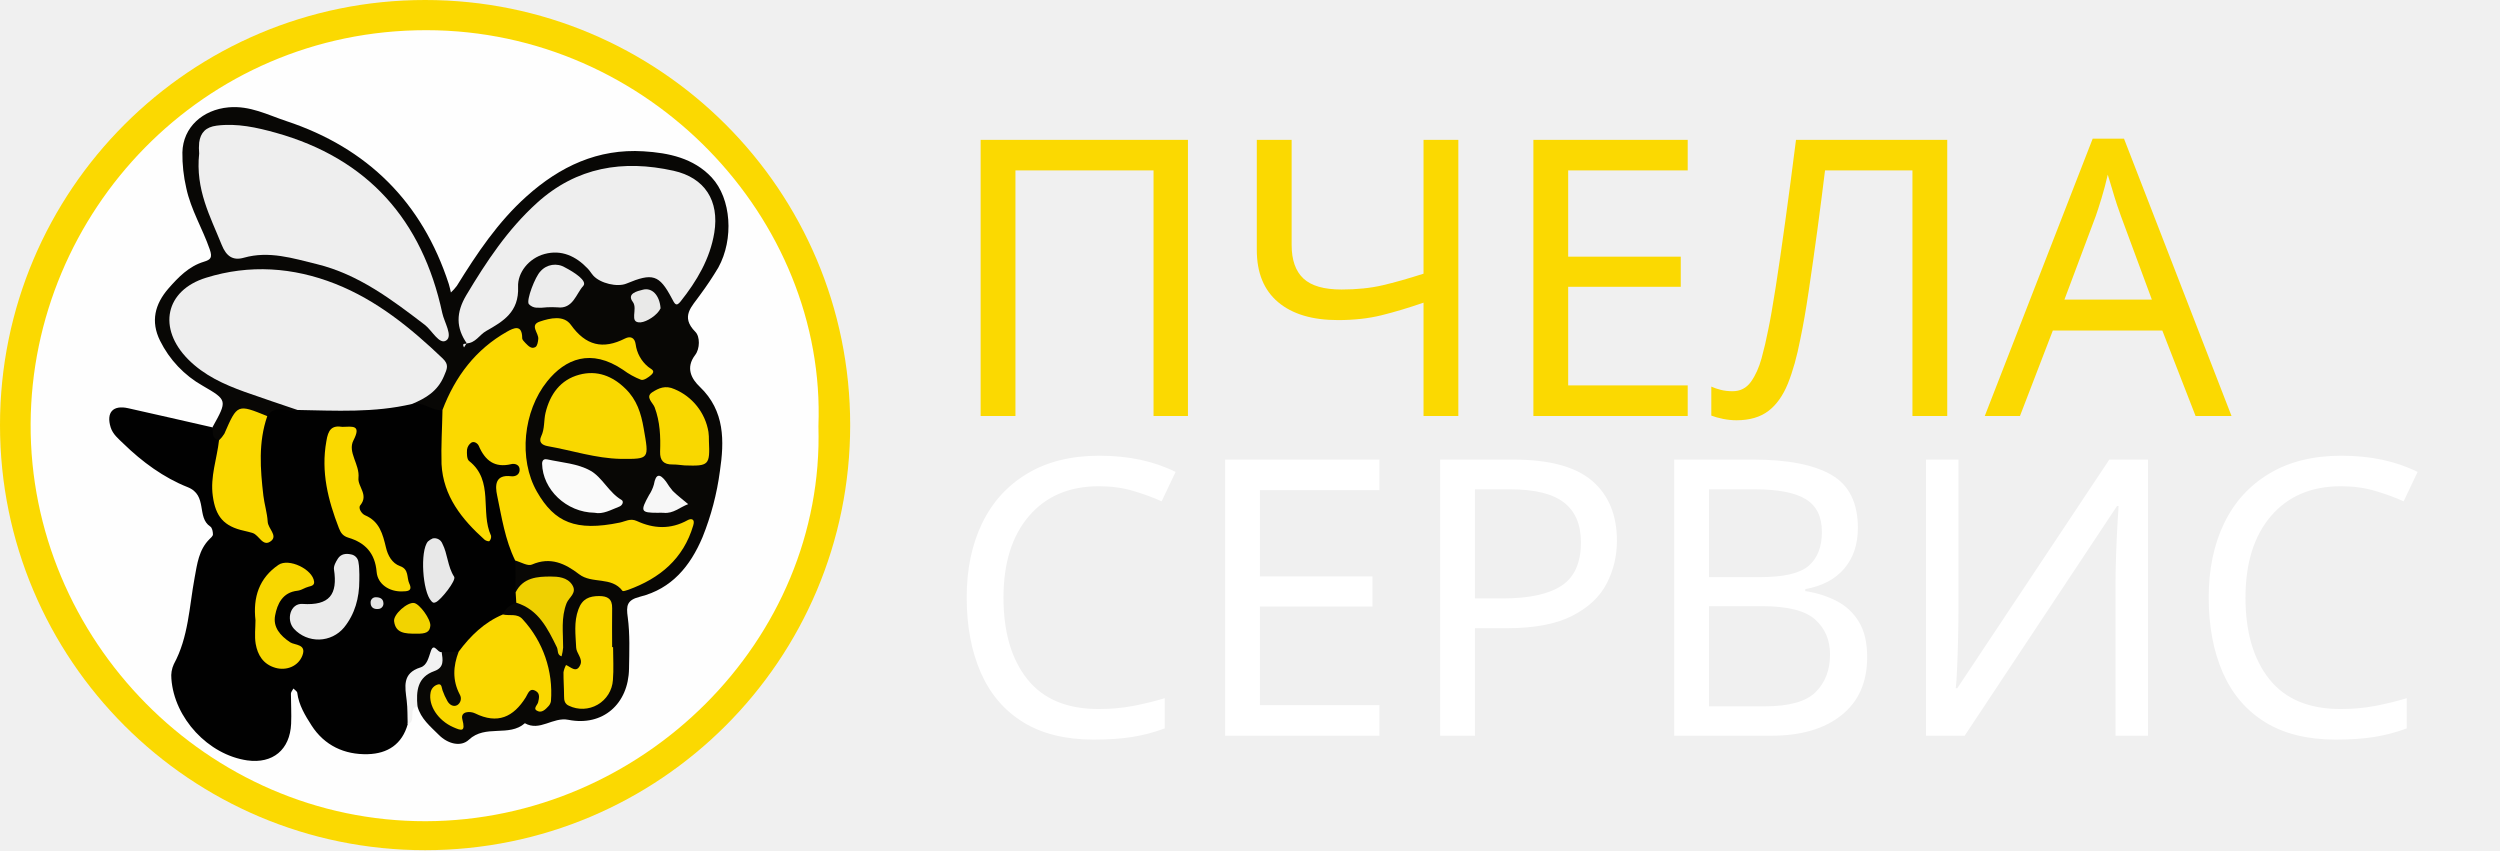
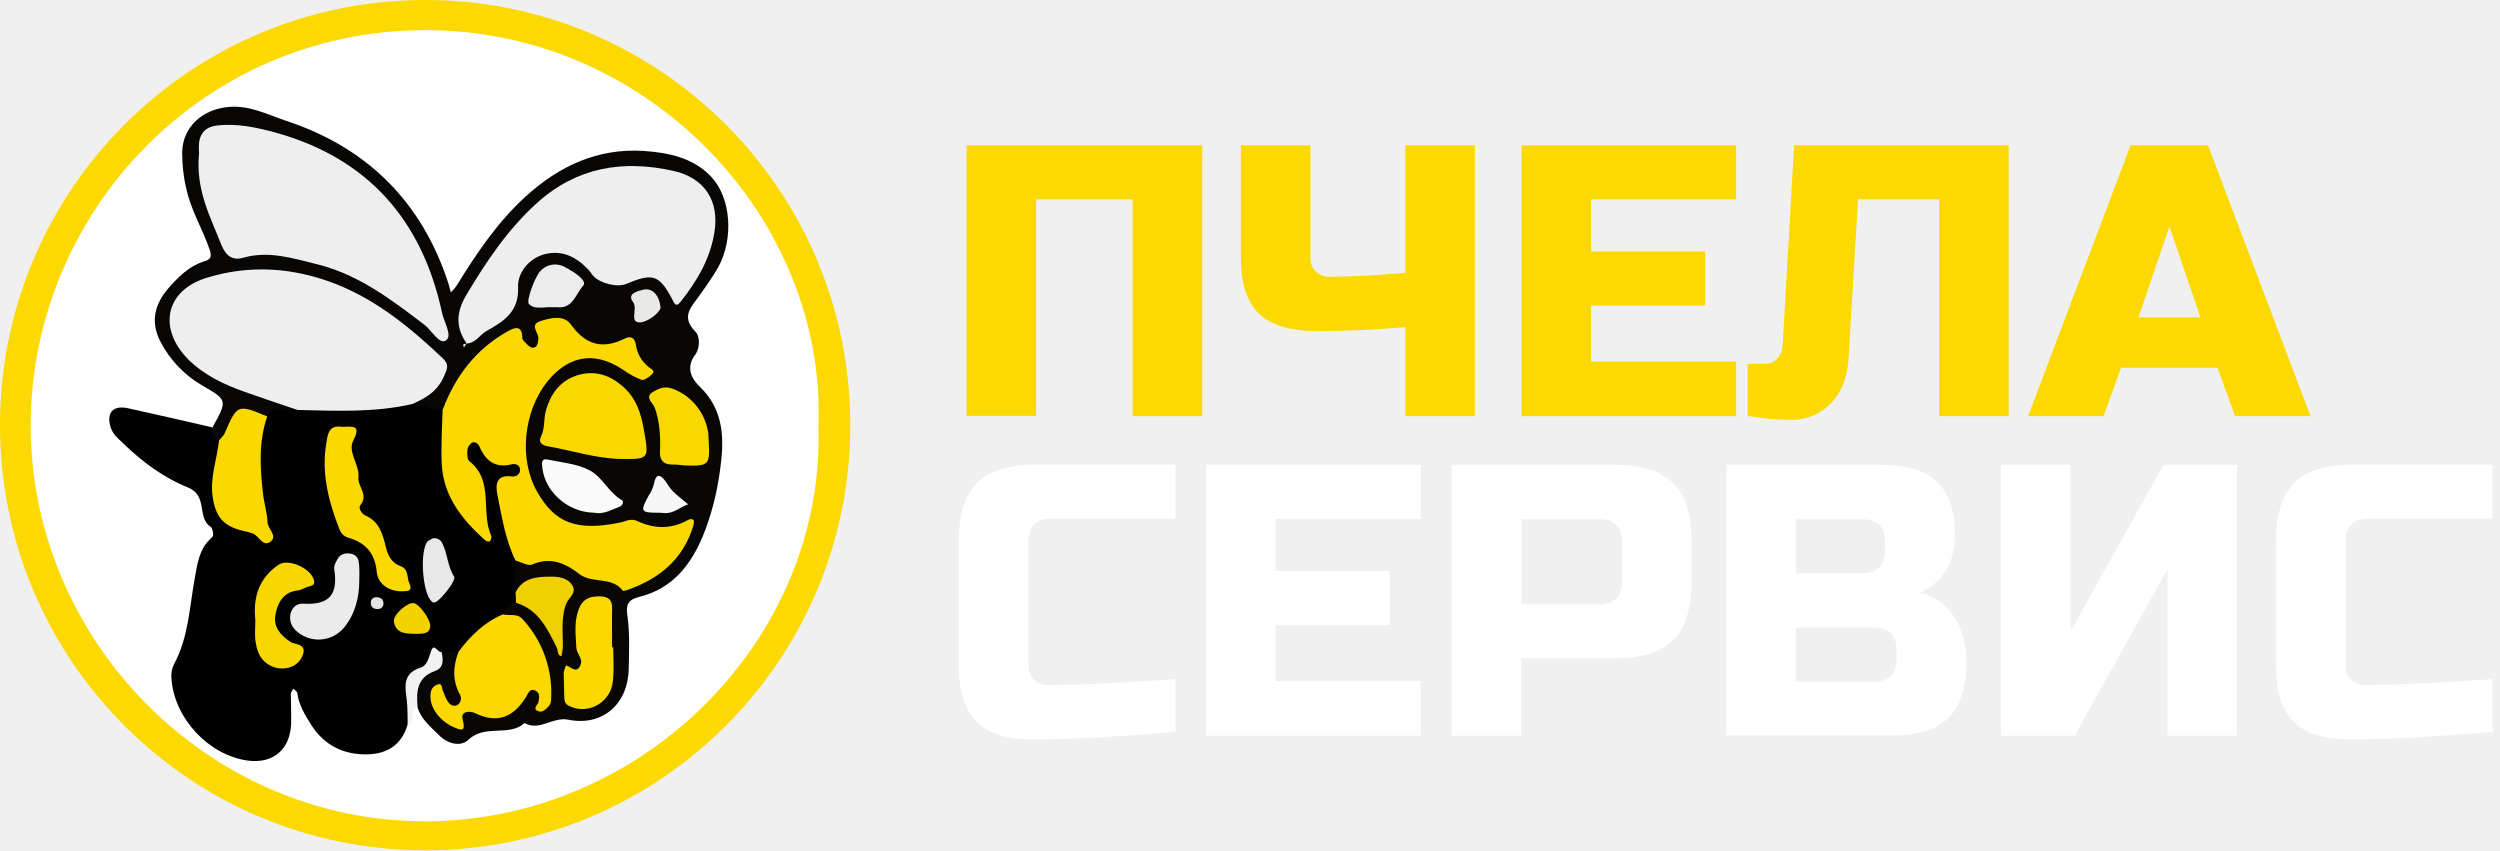
- <svg xmlns="http://www.w3.org/2000/svg" viewBox="0 0 887.93 301.96">
-   <defs>
-     <style>.cls-1,.cls-21{fill:#fbd901;}.cls-2{fill:#fefefe;}.cls-3{fill:#010101;}.cls-4{fill:#080705;}.cls-5{fill:#f2f2f2;}.cls-6{fill:#eee;}.cls-7{fill:#fbd900;}.cls-8{fill:#fad800;}.cls-9{fill:#fad900;}.cls-10{fill:#f8d700;}.cls-11{fill:#ebebeb;}.cls-12{fill:#efd001;}.cls-13{fill:#e8e8e8;}.cls-14{fill:#f2d300;}.cls-15{fill:#e3e3e3;}.cls-16{fill:#f9d800;}.cls-17{fill:#fafafa;}.cls-18{fill:#ececec;}.cls-19{fill:#f7f7f7;}.cls-20{fill:#e9e9e8;}.cls-21,.cls-22{font-size:137.38px;font-family:RussoOne-Regular, Russo One;}.cls-22{fill:#fff;}</style>
-   </defs>
-   <g id="Слой_2" data-name="Слой 2">
-     <circle class="cls-1" cx="150.98" cy="150.98" r="150.98" />
-     <path class="cls-2" d="M349.06,284c2.25,76-62.59,140.08-139.46,140.29C132,424.44,68.83,359.6,69.26,283.06c.42-75,61-139.76,140.55-139.72C289,143.38,351.92,210.41,349.06,284Z" transform="translate(-58.38 -132.62)" />
-     <path class="cls-3" d="M203.2,389.8c-2,7.17-7.14,10.48-14.14,10.68-8.35.25-15.45-3.1-20-10.16-2.23-3.48-4.56-7.24-5.1-11.64-.07-.55-.89-1-1.35-1.52-.32.6-.89,1.2-.9,1.81,0,3.57.23,7.15.07,10.72-.42,9.24-6.54,14.26-15.59,13-13.83-2-25.94-15-26.94-29a10,10,0,0,1,.87-5.18c5.23-9.61,5.46-20.37,7.39-30.74.91-4.89,1.48-9.87,5.26-13.65.5-.5,1.25-1.13,1.24-1.68,0-1-.27-2.36-.93-2.8-5-3.29-.82-11.14-8.06-14-8.5-3.37-16.11-8.95-22.79-15.45-1.77-1.72-3.78-3.3-4.56-5.83-1.6-5.24.82-7.95,6.19-6.76,10,2.23,20,4.54,30,6.81a8.07,8.07,0,0,1,3.82,5.09c1.09,4.29-.6,8.44-.73,12.67-.14,4.69.12,9.33,3.24,13.14,2.13,2.59,5.34,4.57,8.38,3.45,3.72-1.38,1.07-4.91.89-7.47-.8-11.19-3.9-22.57,3-33.08,3.49-3,7.84-2.62,12-3,13.13.18,26.23.06,39.25-1.93,4.33.18,8.46,1,11.88,3.88,3.66,4.62,2.67,10.13,2.69,15.36,0,7.7,1.75,14.76,6.35,21a20.08,20.08,0,0,0,3.36,4.1c1.23-1.62.08-3.27,0-4.9a28.82,28.82,0,0,0-4-13.09c-2-3.51-3.35-7.66.53-10.6,3.28-2.48,5.93.61,8.34,2.57s5.61,3,8.45,4.44c2.58,1.3,4.34,4.09,2,5.91-7.66,5.93-3.72,12.73-2.3,19.41.74,3.47,1.81,6.87,2.5,10.36a45.28,45.28,0,0,1,.4,9.8,16.72,16.72,0,0,1-1,4.78,18.69,18.69,0,0,1-4.83,6.19c-5.88,3.72-10.42,9.13-16.2,13a20.86,20.86,0,0,1-5.72,1.21C205.35,370.68,204.34,380.28,203.2,389.8Z" transform="translate(-58.38 -132.62)" />
-     <path class="cls-4" d="M164.05,278.23c-3.51,1-7.9-2.24-10.74,2.16-.34.11-.78.42-1,.3-6.85-3.65-9.81.17-12,6a3.25,3.25,0,0,1-4.16,2.27c-2.78-.55-2-2.84-2.28-4.64,5.26-9.47,5.33-9.58-3.48-14.68a37.41,37.41,0,0,1-15.16-16c-3.41-6.86-1.83-13,2.94-18.51,3.51-4,7.26-7.93,12.63-9.55,2.45-.74,3.08-1.47,2.07-4.4-2.53-7.34-6.67-14-8.33-21.76a53.53,53.53,0,0,1-1.38-12.67c.22-9,7.28-15.17,16.37-16,7.59-.71,13.95,2.69,20.53,4.87,28.82,9.54,48.28,28.81,57.72,57.88.32,1,.5,2,.75,3a17.24,17.24,0,0,0,2.11-2.35c7.13-11.51,14.61-22.73,24.82-31.85,11.82-10.58,25.3-16.95,41.49-15.94,8.94.55,17.76,2.4,24.19,9.27,7,7.55,7.93,21.89,2.38,32a116.57,116.57,0,0,1-6.51,9.76c-2.8,4.06-7.14,7.58-1.65,13.1,1.69,1.7,1.63,6-.07,8.2-3.55,4.65-1.22,8.59,1.63,11.3,9,8.57,8.7,19.44,7.16,29.9a96.78,96.78,0,0,1-6.17,23.49c-4.38,10.39-11,18.35-22.16,21.16-4.77,1.2-5,3.17-4.4,7.4.79,6,.54,12.13.44,18.2-.19,12.48-9.31,20.57-21.53,18.14-5.57-1.1-10.11,4.24-15.46,1.21-5.64,5-14,.32-19.9,5.87-2.84,2.67-7.5,1.46-10.65-1.72-3-3-6.42-5.74-7.59-10.14-3.18-5.41-2.42-9.77,3.33-12.93,2.53-1.39,3.51-4.19,5.24-6.32l6.09-.14c3,4.78,1,10.29,2.23,15.36.42,1.71-.56,3.37-2.1,4.56-1.92,1.46-5.57-.4-5.4,0,2.15,4.59,5,.55,7.69.52,7.91-.1,14.69-.6,21.14-6.93,5.51-5.42,6.46-4.56,3.36-12.9-2.24-6-7.28-9.38-11.24-13.79a6.68,6.68,0,0,1,4.77-4.12c7.83-2.13,10,4.63,13.72,8.84a5.72,5.72,0,0,1,.92,3,5.41,5.41,0,0,0-.16-2.71,27.11,27.11,0,0,1,.36-7.36c1.11-8.75-.48-10-9.1-7.07-2,.66-3.74,2.06-6,1.61,0-3.78-.07-7.57-.11-11.35,8.16-3.77,15.72-2,23.49,1.73,18.83,9.13,27.09,2.47,33.7-8.38.72-1.18,3.58-4-1.36-3.33-8.16,1.14-16.24-1-24.51-.3-14.94,1.27-25.68-6.62-28.05-19.06-4.13-21.67,2.37-38.37,16.88-43.88,6.68-2.54,12.58-.77,18.44,2.36,1.13.6,2.61,2.28,3.6.91.56-.79-1-3-2.3-3.19-8.69-1.58-17.5-2.66-24.71-8.53-.48-.39-1.9-.21-2,.16-3.13,13.6-14.81.25-21.12,6.89s-10.87,13.95-16,21.17c-.36.5-1.25.34-2,0-3.8.27-6.83-3.26-10.79-2.17,9-14.69,9-14.71-5.78-26.53-15.65-12.5-33.16-19.53-53.56-18a35.86,35.86,0,0,0-6.39.64c-7,1.84-14.62,3.52-16.47,11.76-2,8.66,3.93,14,10.31,18.42,7.15,4.92,15.47,7.29,23.57,10.15C159.4,273.58,164.11,272.91,164.05,278.23Z" transform="translate(-58.38 -132.62)" />
-     <path class="cls-5" d="M215.25,364.21c.4,2.74,1,5.48-2.6,6.76-6.07,2.16-6.48,7.13-6,12.49-3.54.81-.15,5.42-3.48,6.34-.1-2.78,0-5.58-.34-8.33-.57-4.9-1.73-9.73,4.92-11.81,2.34-.73,2.85-3.52,3.69-5.9C212.54,360.7,213.86,364.66,215.25,364.21Z" transform="translate(-58.38 -132.62)" />
-     <path class="cls-6" d="M164.05,278.23c-6.25-2.14-12.52-4.19-18.74-6.42-7.37-2.65-14.45-5.86-20.1-11.55-10.92-11-8.19-24.5,6.37-29,15.4-4.8,30.88-3.74,45.84,2.15,14.76,5.82,26.83,15.68,38.19,26.52,2.34,2.24,1.57,3.65.45,6.3-2.28,5.37-6.46,7.83-11.31,9.86C191.32,279.27,177.67,278.48,164.05,278.23Z" transform="translate(-58.38 -132.62)" />
-     <path class="cls-7" d="M215.54,278.22c4.51-11.85,11.74-21.49,22.92-27.8,2.39-1.35,5.38-2.74,5.39,2.31,0,.58.69,1.22,1.16,1.73,1,1,2.09,2.26,3.54,1.42.67-.39.91-1.8,1-2.79.31-2.11-3.26-5,.58-6.27,3.64-1.23,8.46-2.35,11,1.16,5.3,7.41,11.38,8.85,19.24,4.87,2-1,3.44-.24,3.77,2a12.51,12.51,0,0,0,4.47,8.08c1.06.87,2.74,1.3,1.09,2.83-1,.9-2.69,2.06-3.63,1.75a27.19,27.19,0,0,1-6.38-3.53c-11.43-7.73-20.54-3.92-27,4.13-8.43,10.49-10.27,27.54-3.57,39.21,6.23,10.85,13.72,14.14,29.43,10.9,2-.42,3.68-1.62,6-.56,6,2.77,12,3.07,18.06-.29,1.16-.65,2.73-.58,2,1.83-3.5,11.93-11.9,18.85-23.14,22.92-.65.23-1.79.6-2,.35-3.91-5.19-10.81-2.37-15.41-5.9-4.92-3.78-10.18-6.31-16.76-3.43-1.49.65-3.93-.9-5.94-1.44-3.59-7.31-4.78-15.32-6.42-23.15-.73-3.46-.78-7.48,5-6.78,1.39.17,2.94-.47,3-2.2.11-1.92-1.74-2.4-2.9-2.12-6,1.46-9.38-1.27-11.62-6.48-.35-.82-1.61-1.79-2.67-1.12a3.64,3.64,0,0,0-1.5,2.5c-.08,1.35-.08,3.35.74,4,8.93,7,3.87,18.12,7.8,26.56a2.27,2.27,0,0,1-.59,1.89c-.18.2-1.28-.1-1.69-.47-8.09-7.26-14.71-15.48-15.31-26.88C215,291,215.43,284.62,215.54,278.22Z" transform="translate(-58.38 -132.62)" />
-     <path class="cls-8" d="M237,350.86c2.33.59,5.08-.5,7,1.7a38.41,38.41,0,0,1,10.06,29.08,3.35,3.35,0,0,1-.94,1.86c-.95,1.05-2.21,2.27-3.61,1.74-2.16-.81-.25-2.11,0-3.2.33-1.4.71-3-.67-3.89-2.34-1.52-2.88.77-3.72,2.14-4.36,7-10,9.65-18,5.7-1.76-.87-5.28-.77-4.53,2.11,1.2,4.58-.25,4.11-3.28,2.77-5.32-2.36-8.87-7.66-8-12.27a3.56,3.56,0,0,1,2.8-2.92c1.18-.18,1.14,1.23,1.44,2.13a23.22,23.22,0,0,0,1.73,3.8c.76,1.36,2.15,2.18,3.49,1.46a2.77,2.77,0,0,0,.91-3.77c-2.66-5.05-2.37-10.1-.39-15.23C225.5,358.4,230.42,353.63,237,350.86Z" transform="translate(-58.38 -132.62)" />
-     <path class="cls-9" d="M136.17,289a11.21,11.21,0,0,0,1.9-2.34c4.61-10.57,4.59-10.58,15.24-6.24-3.22,9.27-2.48,18.83-1.39,28.23.35,3,1.36,6.15,1.54,9.29.13,2.4,3.54,4.84,1.28,6.76-3,2.5-4.28-2.09-6.67-2.78-1-.29-2-.56-3-.78-7.18-1.58-10.13-5.05-11.11-12.36C133,301.93,135.44,295.56,136.17,289Z" transform="translate(-58.38 -132.62)" />
-     <path class="cls-9" d="M180,284.23c3.65-.11,6.78-.75,3.92,4.79-2.18,4.21,2.3,8.55,1.78,13.34-.34,3.07,3.71,6,.67,9.68-.93,1.13.59,3.13,1.61,3.56,5.23,2.21,6.34,6.71,7.5,11.54.64,2.71,2.1,5.53,5,6.55,3.22,1.13,2.29,4.08,3.27,6.17,1.37,2.89-1,2.76-2.6,2.81-4.46.13-8.65-2.54-9-6.94-.57-6.7-4.12-10.37-10-12.13-2-.61-2.74-1.7-3.41-3.42-3.84-9.94-6.41-19.93-4.45-30.82C174.92,285.3,176.17,283.6,180,284.23Z" transform="translate(-58.38 -132.62)" />
-     <path class="cls-10" d="M149.12,352.92c-.93-8.19,1.31-15,8.16-19.67,3.65-2.51,12.15,1.54,12.66,5.94.15,1.25-.82,1.54-1.91,1.8-1.37.33-2.62,1.29-4,1.44-5.33.58-7.17,4.72-7.94,8.81s1.74,7.11,5.36,9.51c1.59,1.05,5.89.58,4.34,4.67-1.43,3.8-5.64,5.55-9.66,4.37-4.29-1.27-6.25-4.54-6.94-8.5C148.73,358.52,149.12,355.6,149.12,352.92Z" transform="translate(-58.38 -132.62)" />
-     <path class="cls-11" d="M186,338.79c0,6.15-1.54,11.91-5.44,16.72a11.82,11.82,0,0,1-17.76.46c-2.92-3.22-1.28-9.14,3-8.85,9.67.65,12.55-3.4,11.2-12.25-.18-1.2.66-2.72,1.39-3.85,1.07-1.65,2.81-1.91,4.69-1.49a3.2,3.2,0,0,1,2.63,2.89,13.49,13.49,0,0,1,.23,2.11C186.06,336,186,337.37,186,338.79Z" transform="translate(-58.38 -132.62)" />
-     <path class="cls-12" d="M241.52,343c2.61-5.28,7.81-5.63,12.5-5.61,2.4,0,5.84.18,7.62,3s-1.16,4.37-2,6.4c-2.07,5.22-1.22,10.53-1.25,15.83a17.8,17.8,0,0,1-.55,3.11c-1.69-.51-1.15-2.13-1.68-3.22-3.27-6.65-6.5-13.38-14.41-15.82Z" transform="translate(-58.38 -132.62)" />
-     <path class="cls-13" d="M212.07,323.85a3,3,0,0,1,3.42,1.84c1.93,3.72,1.83,8.14,4.2,11.79.81,1.25-4.61,8.12-6.46,9-.88.4-1.07.24-1.66-.38-3.13-3.28-4.07-17.82-1.2-21.17A6.35,6.35,0,0,1,212.07,323.85Z" transform="translate(-58.38 -132.62)" />
-     <path class="cls-14" d="M206.12,357.69c-3.94,0-7.24-.16-7.77-4.44-.29-2.44,4.75-6.87,7.12-6.46,2,.35,5.94,5.82,5.75,8.08S209.69,357.78,206.12,357.69Z" transform="translate(-58.38 -132.62)" />
-     <path class="cls-15" d="M194.57,347a1.9,1.9,0,0,1-1.92,1.91c-1.53.15-2.66-.58-2.64-2.28a1.8,1.8,0,0,1,1.83-1.89C193.2,344.75,194.56,345.15,194.57,347Z" transform="translate(-58.38 -132.62)" />
-     <path class="cls-6" d="M129.12,187.14a20.87,20.87,0,0,1,0-3.9c.49-3.54,2.35-5.5,6.24-6,7.26-.92,14.28.67,21,2.54,32.67,9.14,52,31,59.1,64,.71,3.32,3.84,8.16,1.4,9.77s-5-3.52-7.56-5.52c-11.77-9-23.64-18-38.39-21.6-8.47-2.06-16.95-4.81-25.93-2.27-3.83,1.09-6.2-.45-7.86-4.57C133.1,209.54,127.74,200,129.12,187.14Z" transform="translate(-58.38 -132.62)" />
-     <path class="cls-6" d="M224.32,254.78c-4.07-5.72-4-11.13-.3-17.36,7.13-11.9,14.66-23.3,25.06-32.72,14.16-12.81,30.63-15.4,48.49-11.44,11.15,2.47,16.35,10.66,14.51,22-1.51,9.28-6.22,17.2-12,24.46-1.61,2-2.08.76-3.11-1.17-4.46-8.44-6.84-9.06-16.09-5.21-3.24,1.35-9.28-.07-11.77-2.82-.71-.78-1.24-1.75-2-2.52-4.19-4.41-9.31-6.79-15.31-5.17-5.69,1.54-9.62,6.69-9.41,11.64.38,9-5.33,12.3-11.34,15.71-2.41,1.36-3.79,4.33-7,4.39Z" transform="translate(-58.38 -132.62)" />
-     <path class="cls-16" d="M278.81,295.6c-8.85-.18-17.24-3-25.85-4.51-2.1-.38-3.36-1.42-2.34-3.56,1.27-2.68.86-5.59,1.52-8.3,1.59-6.57,5.25-11.72,12-13.53,6.29-1.68,11.79.45,16.41,5,4,3.89,5.52,8.66,6.45,14.08C288.9,295.72,289.19,295.67,278.81,295.6Z" transform="translate(-58.38 -132.62)" />
-     <path class="cls-8" d="M276.13,362.47c0,3.91.26,7.83-.06,11.71a10.91,10.91,0,0,1-15.63,9.1c-1.48-.66-1.74-1.88-1.72-3.41,0-2.83-.23-5.67-.2-8.51a8.39,8.39,0,0,1,.9-2.55c1.75.72,3.76,3.11,5.11-.17.87-2.12-1.42-4-1.51-6-.19-4.54-.89-9.07.81-13.63,1.39-3.76,3.86-4.67,7.34-4.69,3,0,4.69,1,4.63,4.3-.09,4.61,0,9.23,0,13.84Z" transform="translate(-58.38 -132.62)" />
-     <path class="cls-16" d="M301.51,297.92c-1.42-.11-2.84-.35-4.26-.33-3.13.05-4.52-1.39-4.42-4.52.19-5.36,0-10.61-1.94-15.8-.57-1.55-3.46-3.65-.85-5.33,2.21-1.42,4.62-2.61,7.92-1.1A20,20,0,0,1,310,286a21.38,21.38,0,0,1,.17,3.21C310.56,297.84,310.18,298.22,301.51,297.92Z" transform="translate(-58.38 -132.62)" />
-     <path class="cls-17" d="M269.52,314.73c-10-.14-18.42-8.26-18.6-17.41,0-1.57,1-1.74,1.85-1.54,5.17,1.14,10.82,1.48,15.28,4,4.27,2.36,6.52,7.74,11.08,10.4.89.52.36,1.92-.78,2.37C275.4,313.68,272.56,315.39,269.52,314.73Z" transform="translate(-58.38 -132.62)" />
-     <path class="cls-18" d="M252.66,241.76a21.33,21.33,0,0,1-3.81.14,4,4,0,0,1-2.66-1.29c-.95-1.42,2.29-9.78,4.15-11.62a6.87,6.87,0,0,1,8.75-1.36c3.06,1.58,8.11,4.76,6.42,6.57-2.47,2.65-3.61,8.31-9.17,7.58A31.36,31.36,0,0,0,252.66,241.76Z" transform="translate(-58.38 -132.62)" />
-     <path class="cls-19" d="M292,314.75c-6.07,0-6.29-.52-3.1-6.3a13.21,13.21,0,0,0,1.72-3.73c.69-3.93,2.1-4,4.32-1.05a28.19,28.19,0,0,0,2.39,3.33c1.72,1.67,3.64,3.13,5.47,4.68-2.89,1.05-5.3,3.45-8.7,3.08A18.38,18.38,0,0,0,292,314.75Z" transform="translate(-58.38 -132.62)" />
-     <path class="cls-20" d="M293,242.12c-1.09,2.42-4.91,4.84-7.13,5-4.28.23-.82-4.75-2.74-7.28-2.23-2.95,1.56-3.83,3.64-4.34C289.9,234.71,292.63,237.35,293,242.12Z" transform="translate(-58.38 -132.62)" />
-     <path class="cls-6" d="M224.12,254.55l-.93,1.46c-.82-1.5.18-1.34,1.13-1.23Z" transform="translate(-58.38 -132.62)" />
-     <text class="cls-21" transform="translate(334.97 147.75)">ПЧЕЛА</text>
-     <text class="cls-22" transform="translate(334.97 261.31)">СЕРВИС</text>
+ <svg xmlns="http://www.w3.org/2000/svg" version="1.1" id="Слой_1" x="0px" y="0px" viewBox="0 0 887.9 302" style="enable-background:new 0 0 887.9 302;" xml:space="preserve">
+   <style type="text/css">
+ 	.st0{fill:#FBD901;}
+ 	.st1{fill:#FEFEFE;}
+ 	.st2{fill:#010101;}
+ 	.st3{fill:#080705;}
+ 	.st4{fill:#F2F2F2;}
+ 	.st5{fill:#EEEEEE;}
+ 	.st6{fill:#FBD900;}
+ 	.st7{fill:#FAD800;}
+ 	.st8{fill:#FAD900;}
+ 	.st9{fill:#F8D700;}
+ 	.st10{fill:#EBEBEB;}
+ 	.st11{fill:#EFD001;}
+ 	.st12{fill:#E8E8E8;}
+ 	.st13{fill:#F2D300;}
+ 	.st14{fill:#E3E3E3;}
+ 	.st15{fill:#F9D800;}
+ 	.st16{fill:#FAFAFA;}
+ 	.st17{fill:#ECECEC;}
+ 	.st18{fill:#F7F7F7;}
+ 	.st19{fill:#E9E9E8;}
+ 	.st20{enable-background:new    ;}
+ 	.st21{fill:#FFFFFF;}
+ </style>
+   <g>
+     <g>
+       <circle class="st0" cx="151" cy="151" r="151" />
+     </g>
+     <g>
+       <path class="st1" d="M290.7,151.4c2.3,76-62.6,140.1-139.5,140.3C73.6,291.8,10.5,227,10.9,150.4c0.4-75,61-139.8,140.5-139.7    C230.6,10.8,293.5,77.8,290.7,151.4z" />
+     </g>
+     <g>
+       <path class="st2" d="M144.8,257.2c-2,7.2-7.1,10.5-14.1,10.7c-8.4,0.3-15.4-3.1-20-10.2c-2.2-3.5-4.6-7.2-5.1-11.6    c-0.1-0.5-0.9-1-1.4-1.5c-0.3,0.6-0.9,1.2-0.9,1.8c0,3.6,0.2,7.1,0.1,10.7c-0.4,9.2-6.5,14.3-15.6,13c-13.8-2-25.9-15-26.9-29    c-0.2-1.8,0.1-3.6,0.9-5.2c5.2-9.6,5.5-20.4,7.4-30.7c0.9-4.9,1.5-9.9,5.3-13.6c0.5-0.5,1.3-1.1,1.2-1.7c0-1-0.3-2.4-0.9-2.8    c-5-3.3-0.8-11.1-8.1-14c-8.5-3.4-16.1-9-22.8-15.5c-1.8-1.7-3.8-3.3-4.6-5.8c-1.6-5.2,0.8-8,6.2-6.8c10,2.2,20,4.5,30,6.8    c1.9,1.1,3.3,2.9,3.8,5.1c1.1,4.3-0.6,8.4-0.7,12.7c-0.1,4.7,0.1,9.3,3.2,13.1c2.1,2.6,5.3,4.6,8.4,3.5c3.7-1.4,1.1-4.9,0.9-7.5    c-0.8-11.2-3.9-22.6,3-33.1c3.5-3,7.8-2.6,12-3c13.1,0.2,26.2,0.1,39.3-1.9c4.3,0.2,8.5,1,11.9,3.9c3.7,4.6,2.7,10.1,2.7,15.4    c0,7.7,1.8,14.8,6.4,21c0.9,1.5,2.1,2.9,3.4,4.1c1.2-1.6,0.1-3.3,0-4.9c-0.3-4.6-1.6-9.1-4-13.1c-2-3.5-3.4-7.7,0.5-10.6    c3.3-2.5,5.9,0.6,8.3,2.6s5.6,3,8.4,4.4c2.6,1.3,4.3,4.1,2,5.9c-7.7,5.9-3.7,12.7-2.3,19.4c0.7,3.5,1.8,6.9,2.5,10.4    c0.5,3.2,0.6,6.5,0.4,9.8c-0.1,1.6-0.4,3.2-1,4.8c-1.2,2.4-2.8,4.5-4.8,6.2c-5.9,3.7-10.4,9.1-16.2,13c-1.8,0.7-3.8,1.1-5.7,1.2    C147,238.1,146,247.7,144.8,257.2z" />
+     </g>
+     <g>
+       <path class="st3" d="M105.7,145.6c-3.5,1-7.9-2.2-10.7,2.2c-0.3,0.1-0.8,0.4-1,0.3c-6.9-3.6-9.8,0.2-12,6c-0.5,1.7-2.2,2.8-4,2.3    c-0.1,0-0.1,0-0.2-0.1c-2.8-0.5-2-2.8-2.3-4.6c5.3-9.5,5.3-9.6-3.5-14.7c-6.5-3.7-11.8-9.3-15.2-16c-3.4-6.9-1.8-13,2.9-18.5    c3.5-4,7.3-7.9,12.6-9.6c2.4-0.7,3.1-1.5,2.1-4.4c-2.5-7.3-6.7-14-8.3-21.8c-1-4.2-1.4-8.4-1.4-12.7c0.2-9,7.3-15.2,16.4-16    c7.6-0.7,13.9,2.7,20.5,4.9c28.8,9.5,48.3,28.8,57.7,57.9c0.3,1,0.5,2,0.8,3c0.8-0.7,1.5-1.5,2.1-2.4    c7.1-11.5,14.6-22.7,24.8-31.9c11.8-10.6,25.3-16.9,41.5-15.9c8.9,0.6,17.8,2.4,24.2,9.3c7,7.6,7.9,21.9,2.4,32    c-2,3.4-4.2,6.6-6.5,9.8c-2.8,4.1-7.1,7.6-1.6,13.1c1.7,1.7,1.6,6-0.1,8.2c-3.5,4.6-1.2,8.6,1.6,11.3c9,8.6,8.7,19.4,7.2,29.9    c-1.1,8.1-3.1,16-6.2,23.5c-4.4,10.4-11,18.4-22.2,21.2c-4.8,1.2-5,3.2-4.4,7.4c0.8,6,0.5,12.1,0.4,18.2    c-0.2,12.5-9.3,20.6-21.5,18.1c-5.6-1.1-10.1,4.2-15.5,1.2c-5.6,5-14,0.3-19.9,5.9c-2.8,2.7-7.5,1.5-10.6-1.7    c-3-3-6.4-5.7-7.6-10.1c-3.2-5.4-2.4-9.8,3.3-12.9c2.5-1.4,3.5-4.2,5.2-6.3l6.1-0.1c3,4.8,1,10.3,2.2,15.4    c0.4,1.7-0.6,3.4-2.1,4.6c-1.9,1.5-5.6-0.4-5.4,0c2.1,4.6,5,0.5,7.7,0.5c7.9-0.1,14.7-0.6,21.1-6.9c5.5-5.4,6.5-4.6,3.4-12.9    c-2.2-6-7.3-9.4-11.2-13.8c0.8-2.1,2.6-3.6,4.8-4.1c7.8-2.1,10,4.6,13.7,8.8c0.6,0.9,0.9,1.9,0.9,3c0.2-0.9,0.1-1.8-0.2-2.7    c-0.2-2.5-0.1-4.9,0.4-7.4c1.1-8.8-0.5-10-9.1-7.1c-2,0.7-3.7,2.1-6,1.6c0-3.8-0.1-7.6-0.1-11.4c8.2-3.8,15.7-2,23.5,1.7    c18.8,9.1,27.1,2.5,33.7-8.4c0.7-1.2,3.6-4-1.4-3.3c-8.2,1.1-16.2-1-24.5-0.3c-14.9,1.3-25.7-6.6-28.1-19.1    c-4.1-21.7,2.4-38.4,16.9-43.9c6.7-2.5,12.6-0.8,18.4,2.4c1.1,0.6,2.6,2.3,3.6,0.9c0.6-0.8-1-3-2.3-3.2    c-8.7-1.6-17.5-2.7-24.7-8.5c-0.5-0.4-1.9-0.2-2,0.2c-3.1,13.6-14.8,0.3-21.1,6.9s-10.9,14-16,21.2c-0.4,0.5-1.3,0.3-2,0    c-3.8,0.3-6.8-3.3-10.8-2.2c9-14.7,9-14.7-5.8-26.5c-15.6-12.5-33.2-19.5-53.6-18c-2.1,0-4.3,0.2-6.4,0.6    c-7,1.8-14.6,3.5-16.5,11.8c-2,8.7,3.9,14,10.3,18.4c7.1,4.9,15.5,7.3,23.6,10.1C101,141,105.7,140.3,105.7,145.6z" />
+     </g>
+     <g>
+       <path class="st4" d="M156.9,231.6c0.4,2.7,1,5.5-2.6,6.8c-6.1,2.2-6.5,7.1-6,12.5c-3.5,0.8-0.1,5.4-3.5,6.3    c-0.1-2.8,0-5.6-0.3-8.3c-0.6-4.9-1.7-9.7,4.9-11.8c2.3-0.7,2.9-3.5,3.7-5.9C154.2,228.1,155.5,232,156.9,231.6z" />
+     </g>
+     <g>
+       <path class="st5" d="M105.7,145.6c-6.3-2.1-12.5-4.2-18.7-6.4c-7.4-2.6-14.4-5.9-20.1-11.5c-10.9-11-8.2-24.5,6.4-29    c15.4-4.8,30.9-3.7,45.8,2.1c14.8,5.8,26.8,15.7,38.2,26.5c2.3,2.2,1.6,3.6,0.4,6.3c-2.3,5.4-6.5,7.8-11.3,9.9    C132.9,146.6,119.3,145.9,105.7,145.6z" />
+     </g>
+     <g>
+       <path class="st6" d="M157.2,145.6c4.5-11.9,11.7-21.5,22.9-27.8c2.4-1.4,5.4-2.7,5.4,2.3c0,0.6,0.7,1.2,1.2,1.7    c1,1,2.1,2.3,3.5,1.4c0.7-0.4,0.9-1.8,1-2.8c0.3-2.1-3.3-5,0.6-6.3c3.6-1.2,8.5-2.4,11,1.2c5.3,7.4,11.4,8.8,19.2,4.9    c2-1,3.4-0.2,3.8,2c0.4,3.2,2,6.1,4.5,8.1c1.1,0.9,2.7,1.3,1.1,2.8c-1,0.9-2.7,2.1-3.6,1.8c-2.3-0.9-4.4-2.1-6.4-3.5    c-11.4-7.7-20.5-3.9-27,4.1c-8.4,10.5-10.3,27.5-3.6,39.2c6.2,10.9,13.7,14.1,29.4,10.9c2-0.4,3.7-1.6,6-0.6    c6,2.8,12,3.1,18.1-0.3c1.2-0.6,2.7-0.6,2,1.8c-3.5,11.9-11.9,18.9-23.1,22.9c-0.6,0.2-1.8,0.6-2,0.4c-3.9-5.2-10.8-2.4-15.4-5.9    c-4.9-3.8-10.2-6.3-16.8-3.4c-1.5,0.6-3.9-0.9-5.9-1.4c-3.6-7.3-4.8-15.3-6.4-23.1c-0.7-3.5-0.8-7.5,5-6.8c1.4,0.2,2.9-0.5,3-2.2    c0.1-1.9-1.7-2.4-2.9-2.1c-6,1.5-9.4-1.3-11.6-6.5c-0.4-0.8-1.6-1.8-2.7-1.1c-0.8,0.6-1.4,1.5-1.5,2.5c-0.1,1.4-0.1,3.4,0.7,4    c8.9,7,3.9,18.1,7.8,26.6c0.1,0.7-0.1,1.4-0.6,1.9c-0.2,0.2-1.3-0.1-1.7-0.5c-8.1-7.3-14.7-15.5-15.3-26.9    C156.6,158.4,157,152,157.2,145.6z" />
+     </g>
+     <g>
+       <path class="st7" d="M178.6,218.2c2.3,0.6,5.1-0.5,7,1.7c7.3,7.9,10.9,18.4,10.1,29.1c-0.1,0.7-0.4,1.4-0.9,1.9    c-0.9,1-2.2,2.3-3.6,1.7c-2.2-0.8-0.3-2.1,0-3.2c0.3-1.4,0.7-3-0.7-3.9c-2.3-1.5-2.9,0.8-3.7,2.1c-4.4,7-10,9.6-18,5.7    c-1.8-0.9-5.3-0.8-4.5,2.1c1.2,4.6-0.3,4.1-3.3,2.8c-5.3-2.4-8.9-7.7-8-12.3c0.2-1.5,1.4-2.6,2.8-2.9c1.2-0.2,1.1,1.2,1.4,2.1    c0.5,1.3,1,2.6,1.7,3.8c0.8,1.4,2.1,2.2,3.5,1.5c1.3-0.8,1.7-2.5,0.9-3.8c-2.7-5-2.4-10.1-0.4-15.2    C167.1,225.8,172,221,178.6,218.2z" />
+     </g>
+     <g>
+       <path class="st8" d="M77.8,156.4c0.7-0.7,1.4-1.5,1.9-2.3c4.6-10.6,4.6-10.6,15.2-6.2c-3.2,9.3-2.5,18.8-1.4,28.2    c0.4,3,1.4,6.1,1.5,9.3c0.1,2.4,3.5,4.8,1.3,6.8c-3,2.5-4.3-2.1-6.7-2.8c-1-0.3-2-0.6-3-0.8c-7.2-1.6-10.1-5-11.1-12.4    C74.6,169.3,77.1,162.9,77.8,156.4z" />
+     </g>
+     <g>
+       <path class="st8" d="M121.6,151.6c3.6-0.1,6.8-0.8,3.9,4.8c-2.2,4.2,2.3,8.5,1.8,13.3c-0.3,3.1,3.7,6,0.7,9.7    c-0.9,1.1,0.6,3.1,1.6,3.6c5.2,2.2,6.3,6.7,7.5,11.5c0.6,2.7,2.1,5.5,5,6.5c3.2,1.1,2.3,4.1,3.3,6.2c1.4,2.9-1,2.8-2.6,2.8    c-4.5,0.1-8.6-2.5-9-6.9c-0.6-6.7-4.1-10.4-10-12.1c-2-0.6-2.7-1.7-3.4-3.4c-3.8-9.9-6.4-19.9-4.4-30.8    C116.5,152.7,117.8,151,121.6,151.6z" />
+     </g>
+     <g>
+       <path class="st9" d="M90.7,220.3c-0.9-8.2,1.3-15,8.2-19.7c3.6-2.5,12.1,1.5,12.7,5.9c0.1,1.3-0.8,1.5-1.9,1.8    c-1.4,0.3-2.6,1.3-4,1.4c-5.3,0.6-7.2,4.7-7.9,8.8s1.7,7.1,5.4,9.5c1.6,1,5.9,0.6,4.3,4.7c-1.4,3.8-5.6,5.5-9.7,4.4    c-4.3-1.3-6.3-4.5-6.9-8.5C90.3,225.9,90.7,223,90.7,220.3z" />
+     </g>
+     <g>
+       <path class="st10" d="M127.6,206.2c0,6.1-1.5,11.9-5.4,16.7c-4.2,5-11.6,5.7-16.6,1.5c-0.4-0.3-0.8-0.7-1.1-1.1    c-2.9-3.2-1.3-9.1,3-8.9c9.7,0.6,12.6-3.4,11.2-12.3c-0.2-1.2,0.7-2.7,1.4-3.9c1.1-1.6,2.8-1.9,4.7-1.5c1.4,0.3,2.5,1.4,2.6,2.9    c0.1,0.7,0.2,1.4,0.2,2.1C127.7,203.4,127.6,204.8,127.6,206.2z" />
+     </g>
+     <g>
+       <path class="st11" d="M183.1,210.4c2.6-5.3,7.8-5.6,12.5-5.6c2.4,0,5.8,0.2,7.6,3s-1.2,4.4-2,6.4c-2.1,5.2-1.2,10.5-1.3,15.8    c-0.1,1.1-0.3,2.1-0.5,3.1c-1.7-0.5-1.1-2.1-1.7-3.2c-3.3-6.6-6.5-13.4-14.4-15.8L183.1,210.4z" />
+     </g>
+     <g>
+       <path class="st12" d="M153.7,191.2c1.4-0.3,2.9,0.5,3.4,1.8c1.9,3.7,1.8,8.1,4.2,11.8c0.8,1.3-4.6,8.1-6.5,9    c-0.9,0.4-1.1,0.2-1.7-0.4c-3.1-3.3-4.1-17.8-1.2-21.2C152.5,191.9,153.1,191.5,153.7,191.2z" />
+     </g>
+     <g>
+       <path class="st13" d="M147.7,225.1c-3.9,0-7.2-0.2-7.8-4.4c-0.3-2.4,4.8-6.9,7.1-6.5c2,0.4,5.9,5.8,5.8,8.1    S151.3,225.2,147.7,225.1z" />
+     </g>
+     <g>
+       <path class="st14" d="M136.2,214.4c0,1-0.8,1.9-1.9,1.9c0,0,0,0,0,0c-1.5,0.1-2.7-0.6-2.6-2.3c0-1,0.7-1.8,1.7-1.9    c0,0,0.1,0,0.1,0C134.8,212.1,136.2,212.5,136.2,214.4z" />
+     </g>
+     <g>
+       <path class="st5" d="M70.7,54.5c-0.1-1.3-0.1-2.6,0-3.9c0.5-3.5,2.4-5.5,6.2-6c7.3-0.9,14.3,0.7,21,2.5c32.7,9.1,52,31,59.1,64    c0.7,3.3,3.8,8.2,1.4,9.8s-5-3.5-7.6-5.5c-11.8-9-23.6-18-38.4-21.6c-8.5-2.1-16.9-4.8-25.9-2.3c-3.8,1.1-6.2-0.4-7.9-4.6    C74.7,76.9,69.4,67.4,70.7,54.5z" />
+     </g>
+     <g>
+       <path class="st5" d="M165.9,122.2c-4.1-5.7-4-11.1-0.3-17.4c7.1-11.9,14.7-23.3,25.1-32.7c14.2-12.8,30.6-15.4,48.5-11.4    c11.1,2.5,16.4,10.7,14.5,22c-1.5,9.3-6.2,17.2-12,24.5c-1.6,2-2.1,0.8-3.1-1.2c-4.5-8.4-6.8-9.1-16.1-5.2    c-3.2,1.4-9.3-0.1-11.8-2.8c-0.7-0.8-1.2-1.8-2-2.5c-4.2-4.4-9.3-6.8-15.3-5.2c-5.7,1.5-9.6,6.7-9.4,11.6    c0.4,9-5.3,12.3-11.3,15.7c-2.4,1.4-3.8,4.3-7,4.4L165.9,122.2z" />
+     </g>
+     <g>
+       <path class="st15" d="M220.4,163c-8.9-0.2-17.2-3-25.9-4.5c-2.1-0.4-3.4-1.4-2.3-3.6c1.3-2.7,0.9-5.6,1.5-8.3    c1.6-6.6,5.3-11.7,12-13.5c6.3-1.7,11.8,0.5,16.4,5c4,3.9,5.5,8.7,6.5,14.1C230.5,163.1,230.8,163.1,220.4,163z" />
+     </g>
+     <g>
+       <path class="st7" d="M217.8,229.9c0,3.9,0.3,7.8-0.1,11.7c-0.4,6-5.6,10.6-11.6,10.2c-1.4-0.1-2.8-0.5-4-1.1    c-1.5-0.7-1.7-1.9-1.7-3.4c0-2.8-0.2-5.7-0.2-8.5c0.2-0.9,0.5-1.8,0.9-2.5c1.8,0.7,3.8,3.1,5.1-0.2c0.9-2.1-1.4-4-1.5-6    c-0.2-4.5-0.9-9.1,0.8-13.6c1.4-3.8,3.9-4.7,7.3-4.7c3,0,4.7,1,4.6,4.3c-0.1,4.6,0,9.2,0,13.8L217.8,229.9z" />
+     </g>
+     <g>
+       <path class="st15" d="M243.1,165.3c-1.4-0.1-2.8-0.4-4.3-0.3c-3.1,0-4.5-1.4-4.4-4.5c0.2-5.4,0-10.6-1.9-15.8    c-0.6-1.5-3.5-3.6-0.9-5.3c2.2-1.4,4.6-2.6,7.9-1.1c6.4,2.6,10.9,8.4,12,15.2c0.1,1.1,0.2,2.1,0.2,3.2    C252.2,165.2,251.8,165.6,243.1,165.3z" />
+     </g>
+     <g>
+       <path class="st16" d="M211.1,182.1c-10-0.1-18.4-8.3-18.6-17.4c0-1.6,1-1.7,1.9-1.5c5.2,1.1,10.8,1.5,15.3,4    c4.3,2.4,6.5,7.7,11.1,10.4c0.9,0.5,0.4,1.9-0.8,2.4C217,181.1,214.2,182.8,211.1,182.1z" />
+     </g>
+     <g>
+       <path class="st17" d="M194.3,109.1c-1.3,0.2-2.5,0.2-3.8,0.1c-1-0.1-2-0.5-2.7-1.3c-0.9-1.4,2.3-9.8,4.1-11.6    c2.2-2.5,5.9-3.1,8.8-1.4c3.1,1.6,8.1,4.8,6.4,6.6c-2.5,2.6-3.6,8.3-9.2,7.6C196.7,109.1,195.5,109.1,194.3,109.1z" />
+     </g>
+     <g>
+       <path class="st18" d="M233.6,182.1c-6.1,0-6.3-0.5-3.1-6.3c0.8-1.1,1.3-2.4,1.7-3.7c0.7-3.9,2.1-4,4.3-1c0.7,1.2,1.5,2.3,2.4,3.3    c1.7,1.7,3.6,3.1,5.5,4.7c-2.9,1-5.3,3.5-8.7,3.1C235,182.1,234.3,182.1,233.6,182.1z" />
+     </g>
+     <g>
+       <path class="st19" d="M234.6,109.5c-1.1,2.4-4.9,4.8-7.1,5c-4.3,0.2-0.8-4.8-2.7-7.3c-2.2-2.9,1.6-3.8,3.6-4.3    C231.5,102.1,234.3,104.7,234.6,109.5z" />
+     </g>
+     <g>
+       <path class="st5" d="M165.7,121.9l-0.9,1.5c-0.8-1.5,0.2-1.3,1.1-1.2L165.7,121.9z" />
+     </g>
+     <g class="st20">
+       <path class="st0" d="M427,147.8h-24.7V70.8h-34.3v76.9h-24.7V51.6H427V147.8z" />
+       <path class="st0" d="M499.1,116.2c-11,0.9-21.4,1.4-31.1,1.4s-16.7-2.1-21-6.3c-4.2-4.2-6.3-10.8-6.3-19.8V51.6h24.7v39.8    c0,2.1,0.6,3.8,1.9,5s2.9,1.9,5,1.9c7.5,0,16.4-0.5,26.8-1.4V51.6h24.7v96.2h-24.7V116.2z" />
+       <path class="st0" d="M616.6,147.8h-76.2V51.6h76.2v19.2h-51.5v18.5h40.5v19.2h-40.5v19.9h51.5V147.8z" />
+       <path class="st0" d="M650.1,143.4c-3.8,3.8-8.4,5.7-13.9,5.7s-10.7-0.5-15.5-1.4v-18.5h6.2c1.7,0,3.2-0.6,4.3-1.8    c1.1-1.2,1.8-2.7,1.9-4.4l4.1-71.4h76.2v96.2h-24.7V70.8h-28.8l-3.4,57C656,134.4,653.9,139.6,650.1,143.4z" />
+       <path class="st0" d="M747.1,147.8h-26.8l36.4-96.2h27.5l36.4,96.2h-26.8l-6.2-17.2h-34.3L747.1,147.8z M759.5,112.7h22l-11-32.3    L759.5,112.7z" />
+     </g>
+     <g class="st20">
+       <path class="st21" d="M417.4,259.9c-20.4,1.8-37.4,2.7-50.8,2.7c-9,0-15.6-2.1-19.8-6.3c-4.2-4.2-6.3-10.8-6.3-19.8v-44    c0-9.6,2.2-16.6,6.5-21c4.3-4.3,11.3-6.5,21-6.5h49.5v19.2h-44c-5.5,0-8.2,2.7-8.2,8.2v44c0,2.1,0.6,3.8,1.9,5s2.8,1.9,4.7,1.9    s4,0,6.3-0.1c2.3,0,4.7-0.1,7.1-0.2c2.5-0.1,5-0.2,7.5-0.3c2.5-0.1,5.8-0.3,9.8-0.5c4-0.3,9-0.6,14.9-1V259.9z" />
+       <path class="st21" d="M504.6,261.3h-76.2v-96.2h76.2v19.2h-51.5v18.5h40.5v19.2h-40.5v19.9h51.5V261.3z" />
+       <path class="st21" d="M515.6,165.1h57.7c9.6,0,16.6,2.2,21,6.5c4.3,4.4,6.5,11.3,6.5,21v13.7c0,9.6-2.2,16.6-6.5,21    c-4.4,4.4-11.3,6.5-21,6.5h-33v27.5h-24.7V165.1z M576.1,192.6c0-5.5-2.7-8.2-8.2-8.2h-27.5v30.2h27.5c5.5,0,8.2-2.7,8.2-8.2    V192.6z" />
+       <path class="st21" d="M613.2,165.1h55c9,0,15.6,2,19.8,6.1c4.2,4.1,6.3,10.3,6.3,18.6c0,5.5-1.2,10-3.6,13.4    c-2.4,3.4-5.3,5.8-8.8,7.2c7.4,2,12.5,7,15.1,14.8c0.9,2.8,1.4,6.1,1.4,9.9c0,9-2.1,15.6-6.3,19.8c-4.2,4.2-10.8,6.3-19.8,6.3    h-59.1V165.1z M669.5,192.6c0-5.5-2.7-8.2-8.2-8.2h-23.4v19.2h23.4c5.5,0,8.2-2.7,8.2-8.2V192.6z M673.6,231.1    c0-5.5-2.7-8.2-8.2-8.2h-27.5v19.2h27.5c5.5,0,8.2-2.7,8.2-8.2V231.1z" />
+       <path class="st21" d="M794.5,261.3h-24.7v-59.1l-33,59.1h-26.1v-96.2h24.7v59.1l33-59.1h26.1V261.3z" />
+       <path class="st21" d="M885.2,259.9c-20.4,1.8-37.4,2.7-50.8,2.7c-9,0-15.6-2.1-19.8-6.3c-4.2-4.2-6.3-10.8-6.3-19.8v-44    c0-9.6,2.2-16.6,6.5-21c4.3-4.3,11.3-6.5,21-6.5h49.5v19.2h-44c-5.5,0-8.2,2.7-8.2,8.2v44c0,2.1,0.6,3.8,1.9,5s2.8,1.9,4.7,1.9    c1.9,0,4,0,6.3-0.1c2.3,0,4.7-0.1,7.1-0.2c2.5-0.1,5-0.2,7.5-0.3c2.5-0.1,5.8-0.3,9.8-0.5c4-0.3,9-0.6,14.9-1V259.9z" />
+     </g>
  </g>
</svg>
